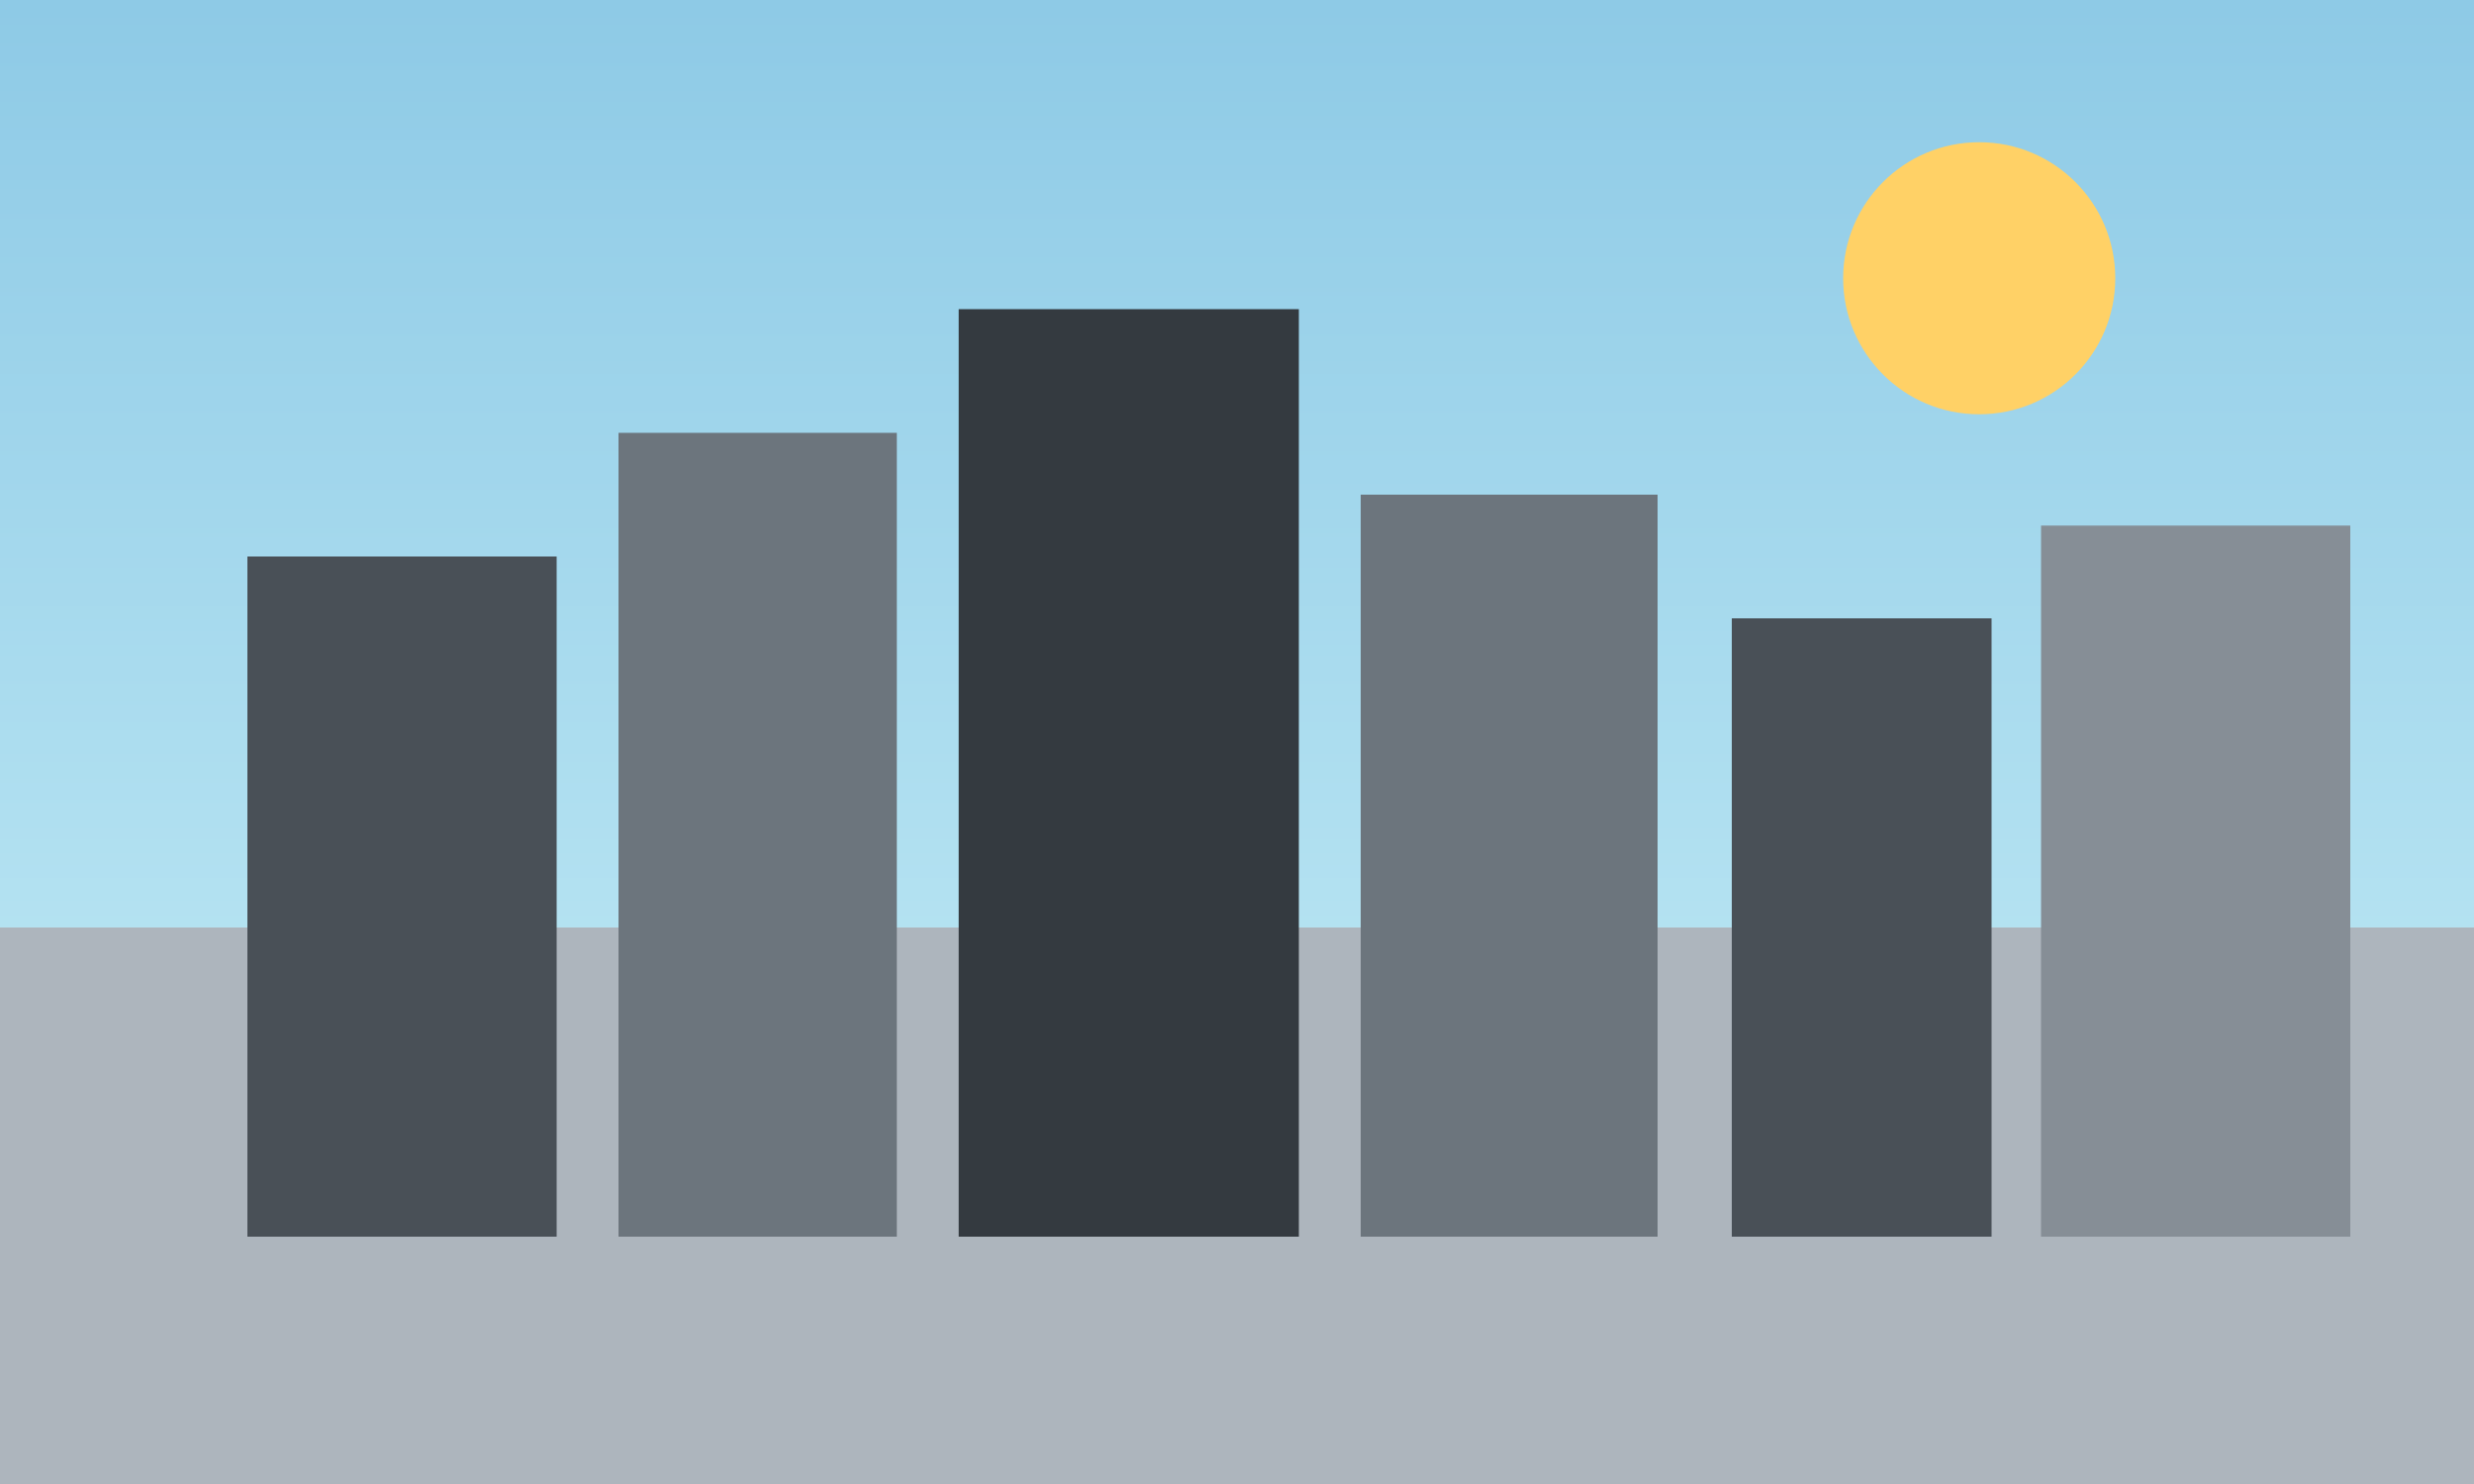
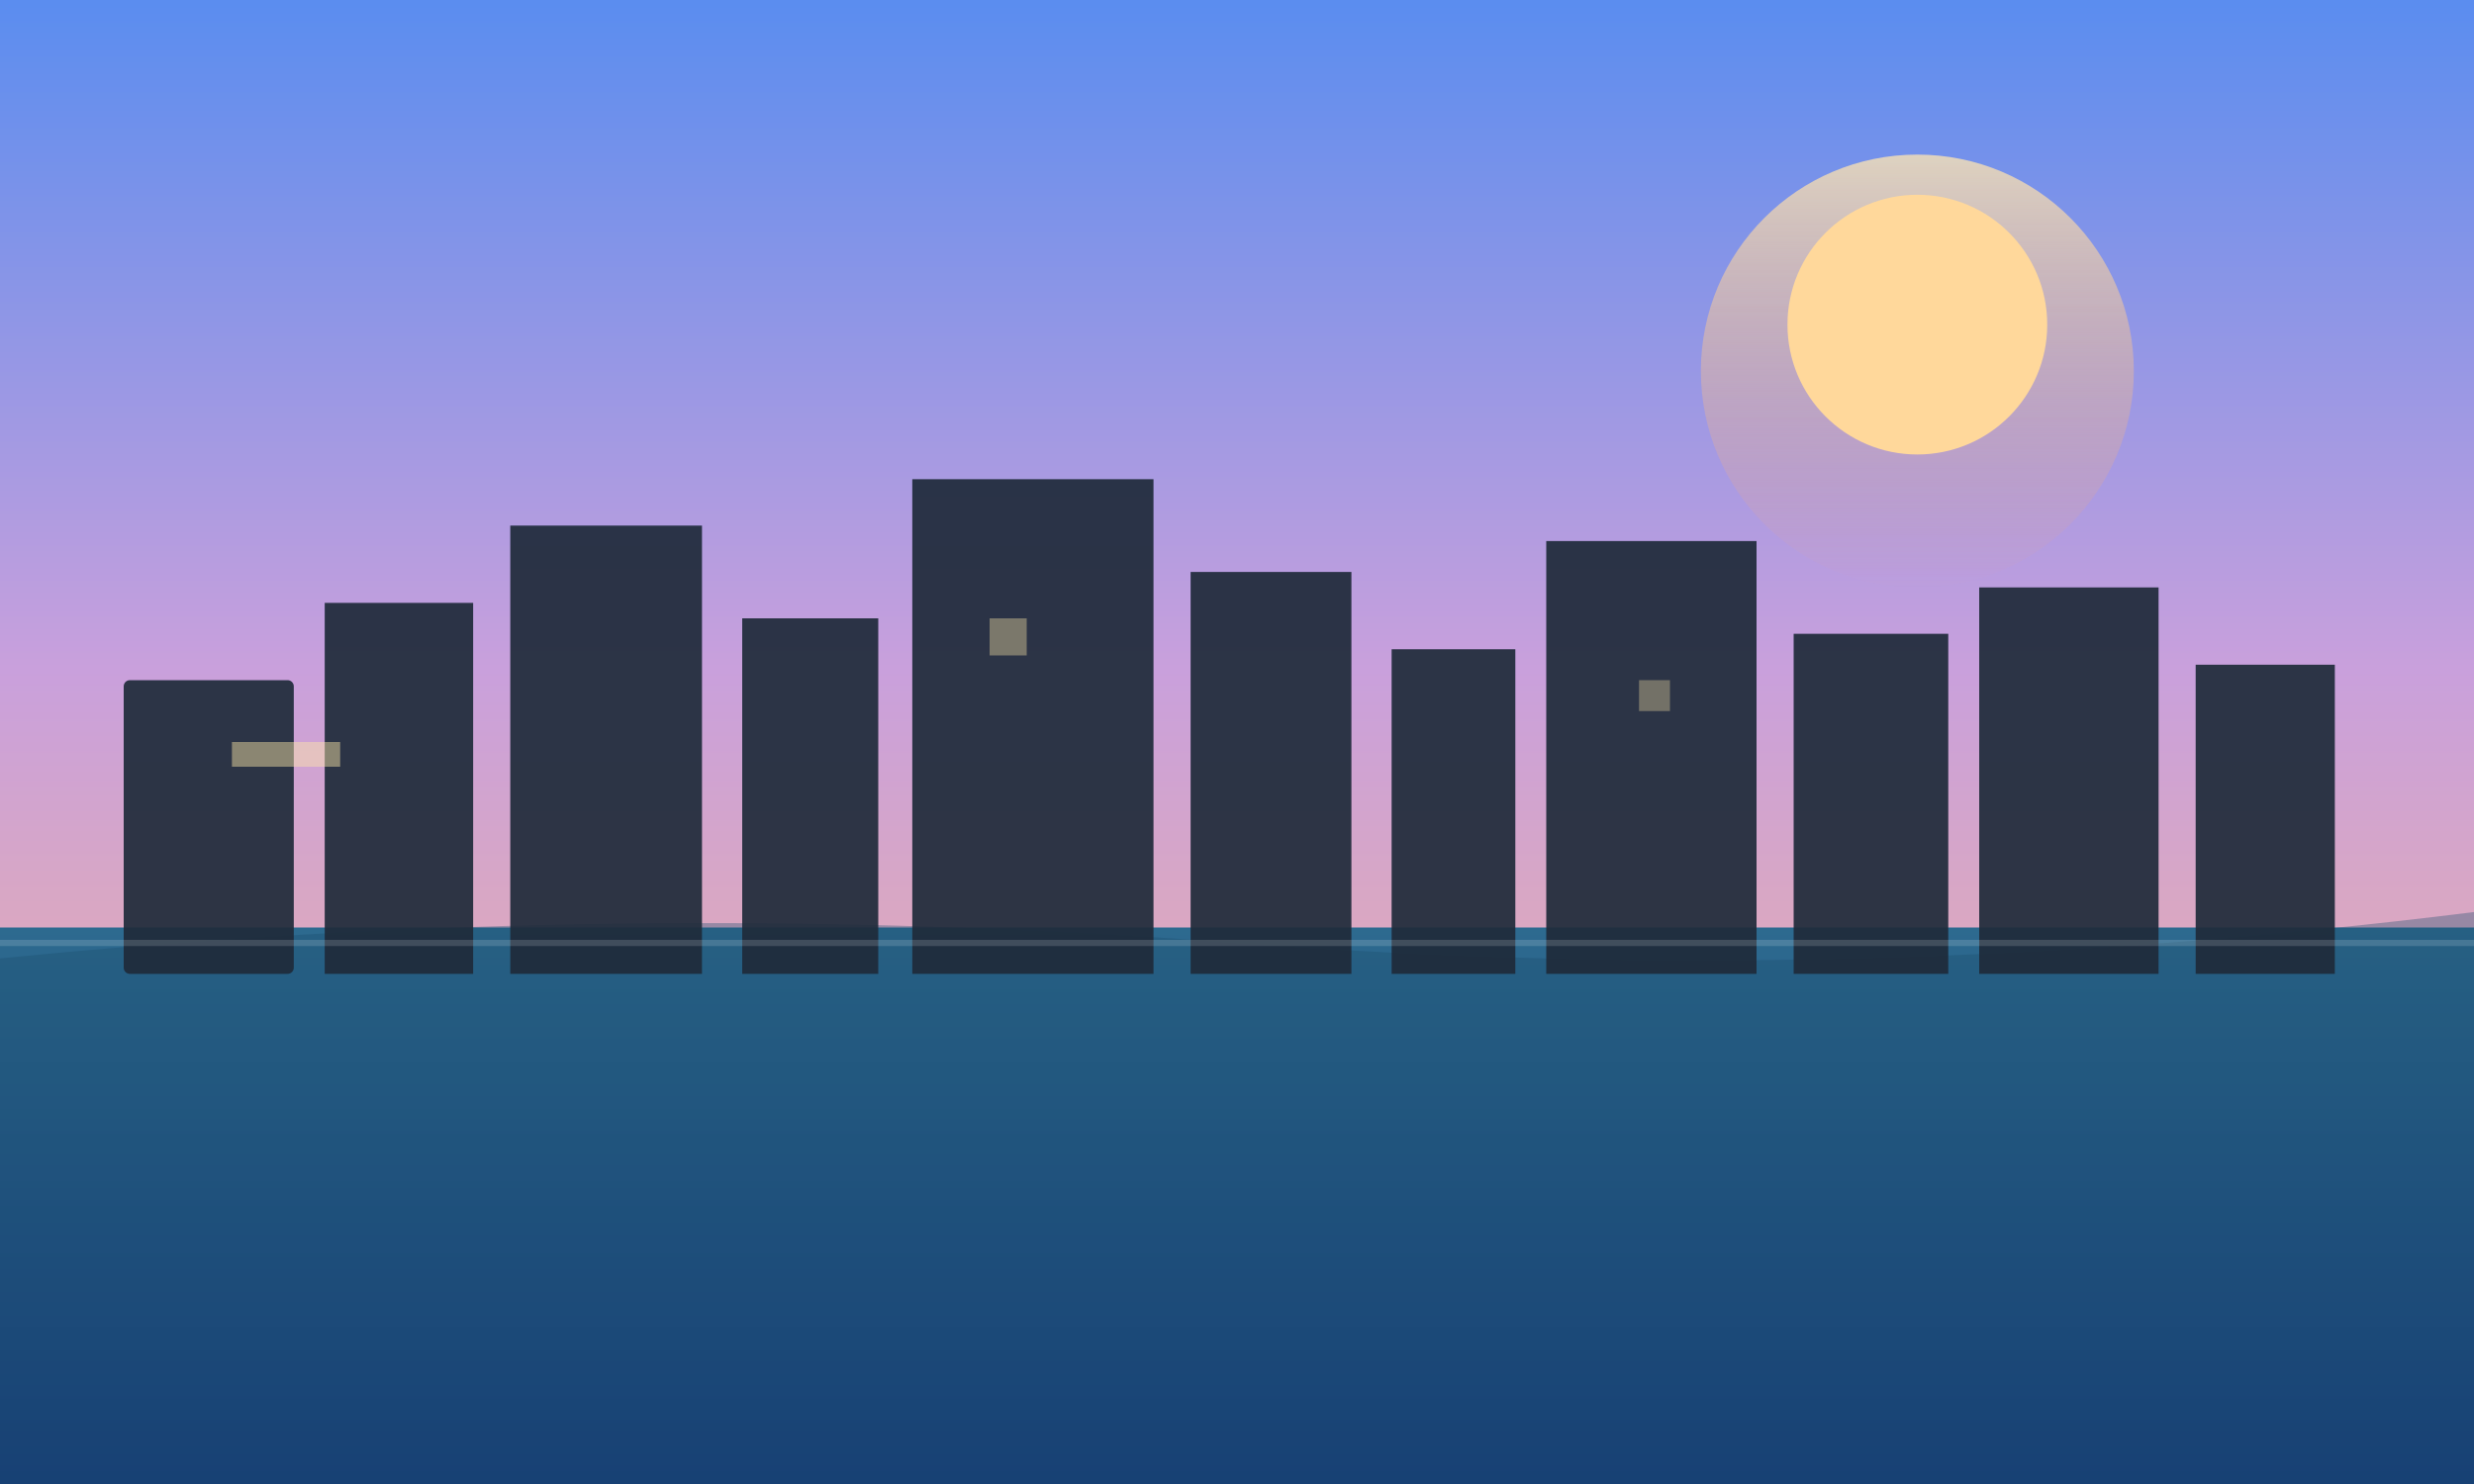
- <svg xmlns="http://www.w3.org/2000/svg" viewBox="0 0 400 240">
+ <svg xmlns="http://www.w3.org/2000/svg" viewBox="0 0 800 480">
  <defs>
-     <linearGradient id="sky" x1="0" y1="0" x2="0" y2="1">
-       <stop offset="0%" stop-color="#8ecae6" />
-       <stop offset="100%" stop-color="#caf0f8" />
+     <linearGradient id="stadt-sky" x1="0" y1="0" x2="0" y2="1">
+       <stop offset="0%" stop-color="#5b8def" />
+       <stop offset="45%" stop-color="#c9a0dc" />
+       <stop offset="100%" stop-color="#ffb88a" />
+     </linearGradient>
+     <linearGradient id="stadt-water" x1="0" y1="0" x2="0" y2="1">
+       <stop offset="0%" stop-color="#2d6a8f" />
+       <stop offset="100%" stop-color="#163a78" />
+     </linearGradient>
+     <linearGradient id="stadt-glow" x1="0.5" y1="0" x2="0.5" y2="1">
+       <stop offset="0%" stop-color="#ffe6b3" stop-opacity="0.9" />
+       <stop offset="100%" stop-color="#ff9f5a" stop-opacity="0" />
    </linearGradient>
  </defs>
-   <rect width="400" height="240" fill="url(#sky)" />
-   <rect y="150" width="400" height="90" fill="#adb5bd" />
-   <rect x="40" y="90" width="50" height="110" fill="#495057" />
-   <rect x="100" y="70" width="45" height="130" fill="#6c757d" />
-   <rect x="155" y="50" width="55" height="150" fill="#343a40" />
-   <rect x="220" y="80" width="48" height="120" fill="#6c757d" />
-   <rect x="280" y="100" width="42" height="100" fill="#495057" />
-   <rect x="330" y="85" width="50" height="115" fill="#868e96" />
-   <circle cx="320" cy="45" r="22" fill="#ffd166" />
+   <rect width="800" height="480" fill="url(#stadt-sky)" />
+   <ellipse cx="620" cy="120" rx="70" ry="70" fill="url(#stadt-glow)" opacity="0.85" />
+   <circle cx="620" cy="105" r="42" fill="#ffd89b" />
+   <rect y="300" width="800" height="180" fill="url(#stadt-water)" />
+   <path d="M0 310 Q200 290 400 305 T800 295 L800 480 H0Z" fill="#1a4d6e" opacity="0.35" />
+   <g fill="#1e2a3a" opacity="0.92">
+     <rect x="40" y="220" width="55" height="95" rx="2" />
+     <rect x="105" y="195" width="48" height="120" />
+     <rect x="165" y="170" width="62" height="145" />
+     <rect x="240" y="200" width="44" height="115" />
+     <rect x="295" y="155" width="78" height="160" />
+     <rect x="385" y="185" width="52" height="130" />
+     <rect x="450" y="210" width="40" height="105" />
+     <rect x="500" y="175" width="68" height="140" />
+     <rect x="580" y="205" width="50" height="110" />
+     <rect x="640" y="190" width="58" height="125" />
+     <rect x="710" y="215" width="45" height="100" />
+   </g>
+   <g fill="#2c3e50" opacity="0.75">
+     <rect x="75" y="240" width="35" height="8" fill="#ffe9a8" opacity="0.6" />
+     <rect x="320" y="200" width="12" height="12" fill="#ffe9a8" opacity="0.5" />
+     <rect x="530" y="220" width="10" height="10" fill="#ffe9a8" opacity="0.45" />
+   </g>
+   <path d="M0 305 L800 305" stroke="#ffffff" stroke-opacity="0.15" stroke-width="2" />
</svg>
